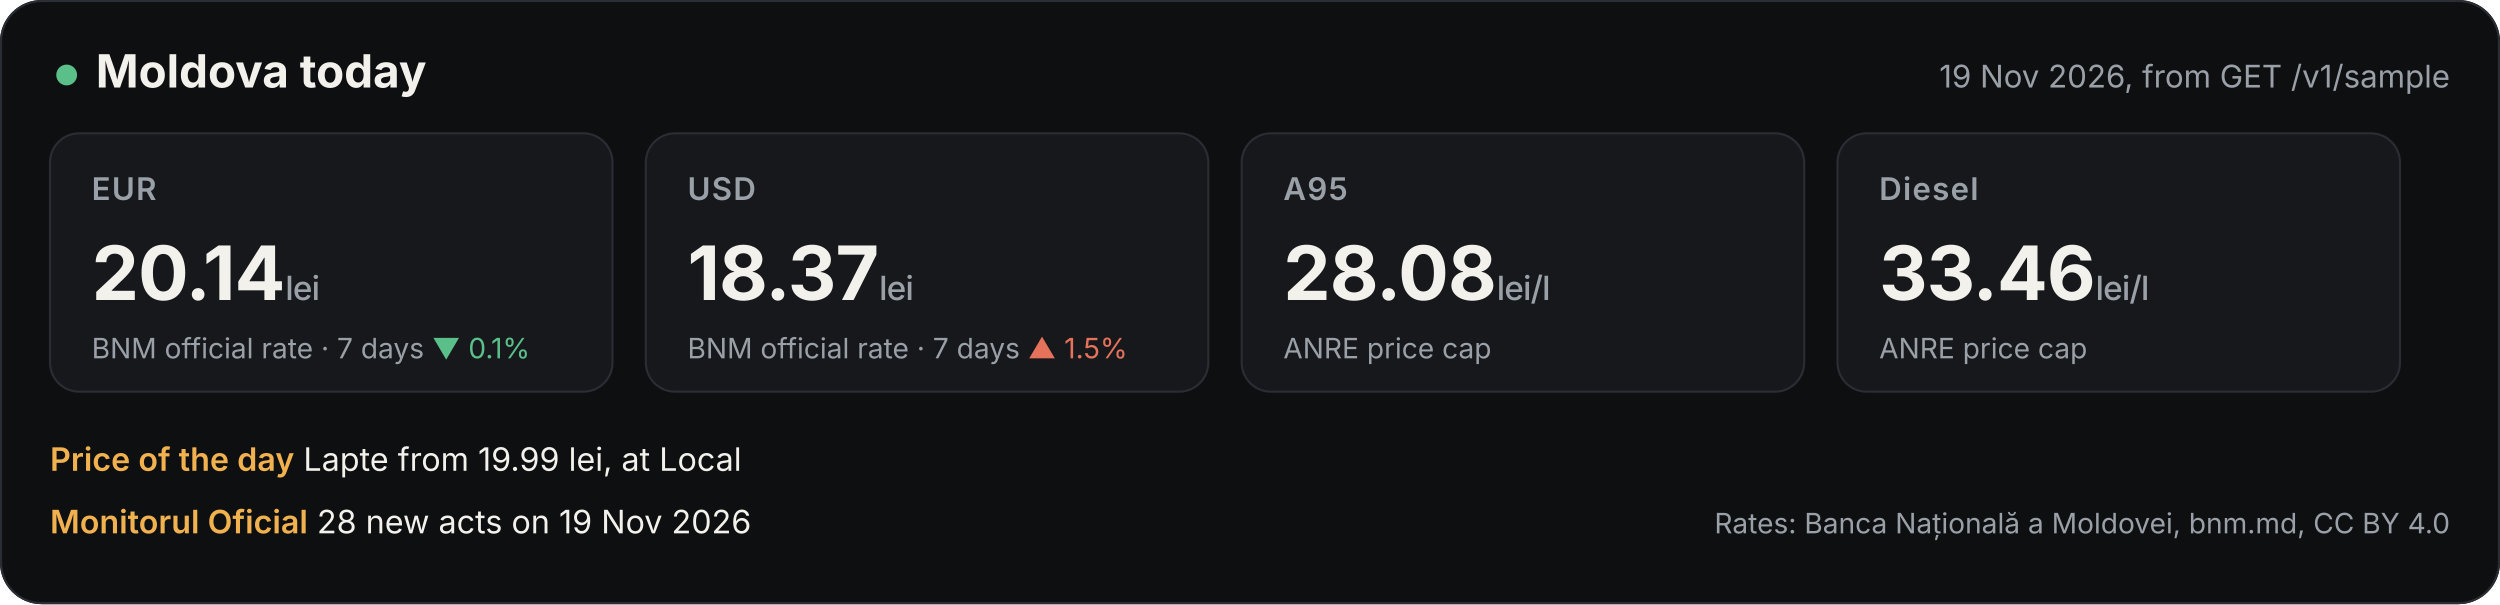
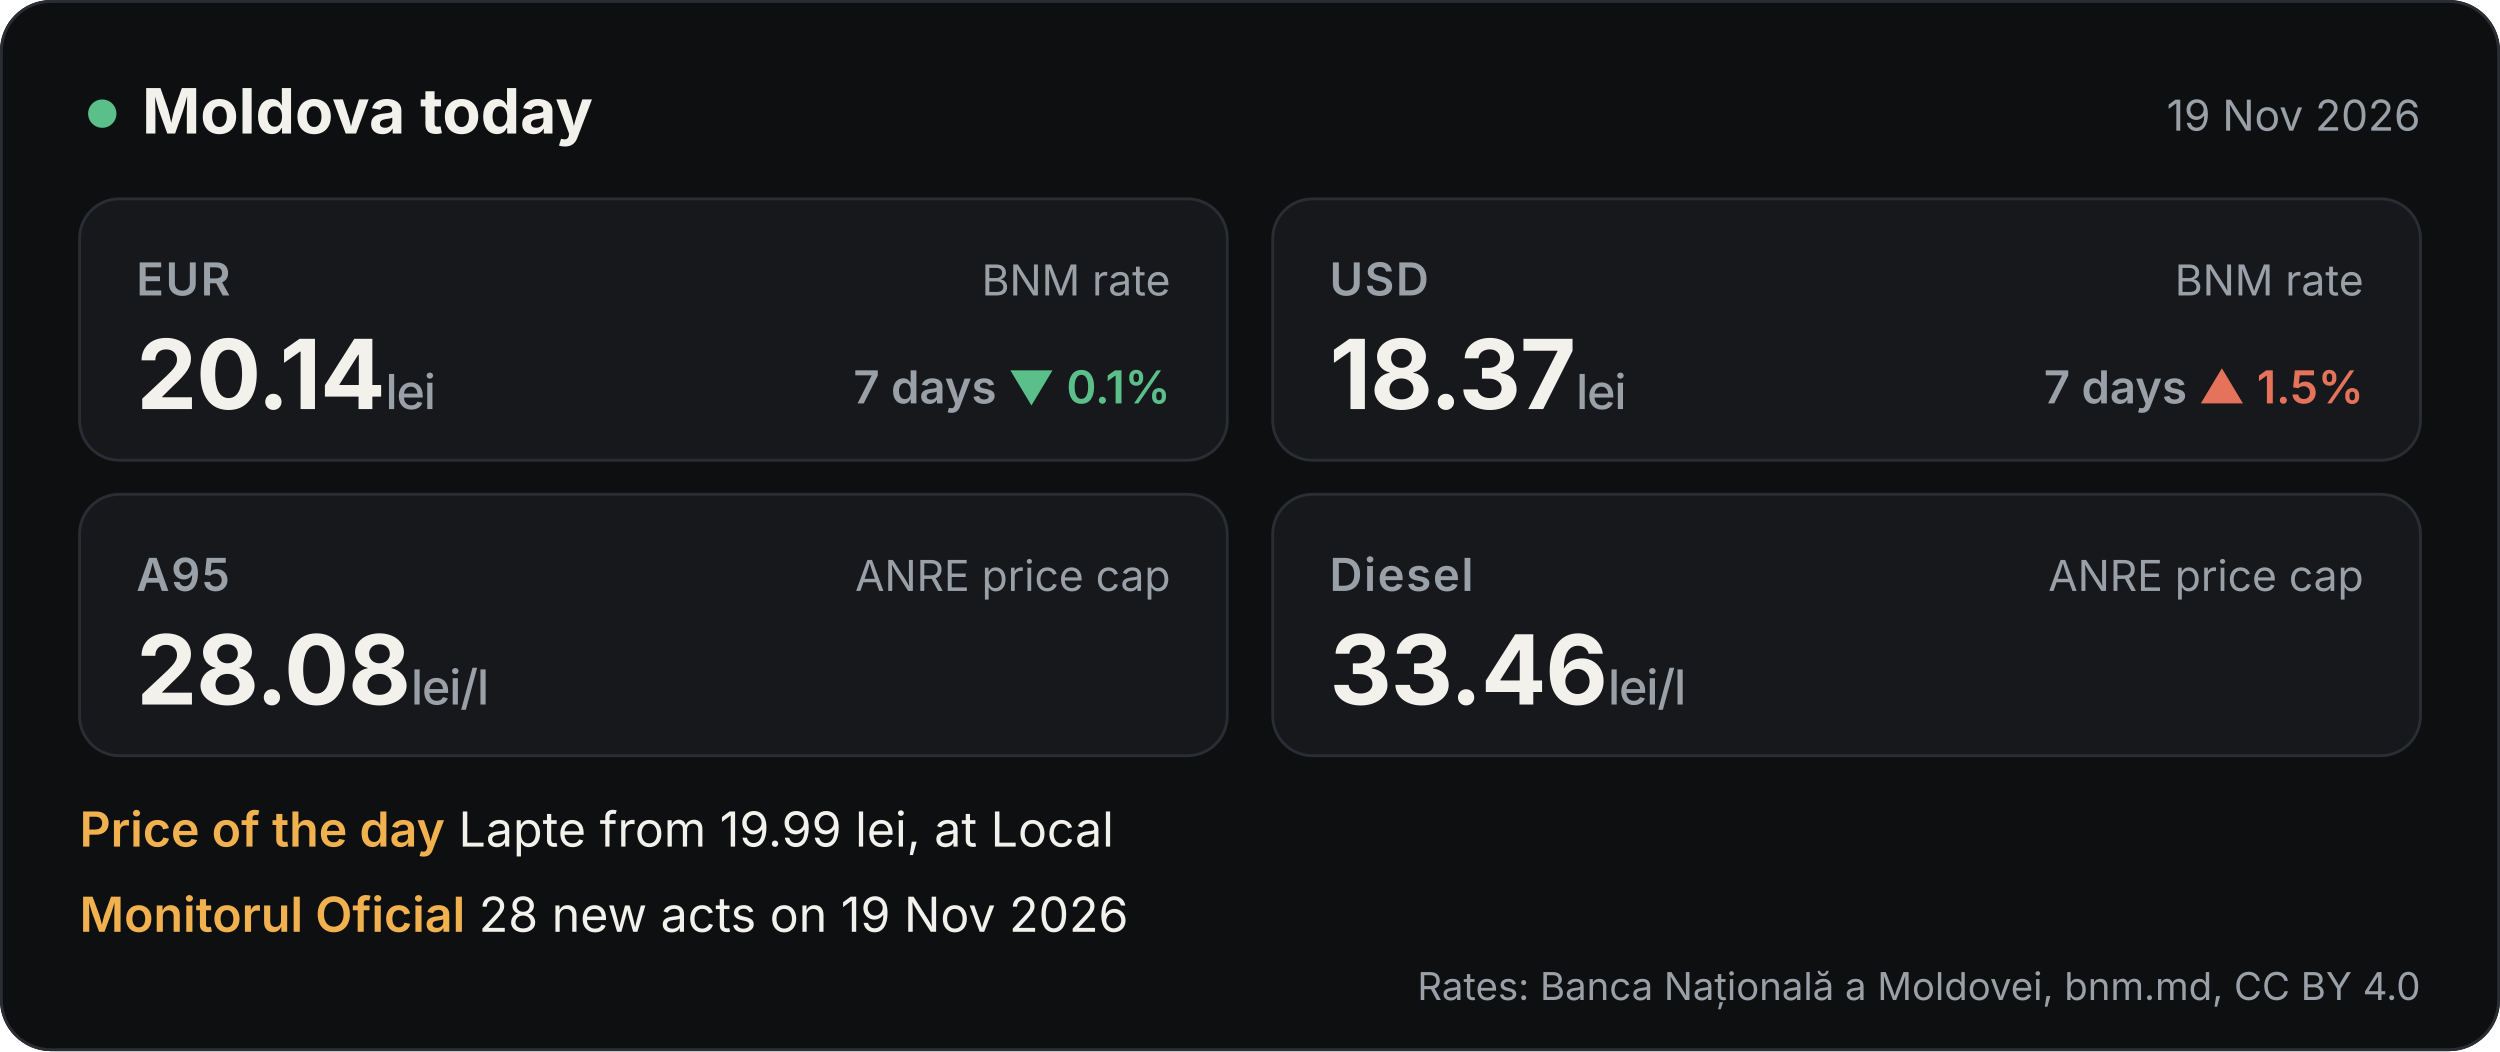
- <svg xmlns="http://www.w3.org/2000/svg" width="1200" height="290" viewBox="0 0 1200 290" role="img" aria-label="Moldova today: EUR 20.1411 lei, USD 18.3744 lei">
-   <style>.h{font:700 22px -apple-system,BlinkMacSystemFont,'Segoe UI',Inter,Helvetica,Arial,sans-serif;fill:#F3F1EC}.d{font:400 15px -apple-system,BlinkMacSystemFont,'Segoe UI',Inter,Helvetica,Arial,sans-serif;fill:#9AA0A8}.k{font:600 15px -apple-system,BlinkMacSystemFont,'Segoe UI',Inter,Helvetica,Arial,sans-serif;fill:#9AA0A8;letter-spacing:.6px}.v{font:700 36px -apple-system,BlinkMacSystemFont,'Segoe UI',Inter,Helvetica,Arial,sans-serif;fill:#F3F1EC;letter-spacing:-.4px}.u{font:500 16px -apple-system,BlinkMacSystemFont,'Segoe UI',Inter,Helvetica,Arial,sans-serif;fill:#9AA0A8}.src{font:400 13.5px -apple-system,BlinkMacSystemFont,'Segoe UI',Inter,Helvetica,Arial,sans-serif;fill:#9AA0A8}
- .row{font:400 15.5px -apple-system,BlinkMacSystemFont,'Segoe UI',Inter,Helvetica,Arial,sans-serif;fill:#F3F1EC}.row b,.acc{fill:#F0B14E;font-weight:600}.tile{animation:in .7s ease-out both}@keyframes in{from{opacity:0;transform:translateY(10px)}to{opacity:1;transform:none}}
+ <svg xmlns="http://www.w3.org/2000/svg" width="880" height="370" viewBox="0 0 880 370" role="img" aria-label="Moldova today: EUR 20.1411 lei, USD 18.3744 lei">
+   <style>.h{font:700 22px -apple-system,BlinkMacSystemFont,'Segoe UI',Inter,Helvetica,Arial,sans-serif;fill:#F3F1EC}.d{font:400 15px -apple-system,BlinkMacSystemFont,'Segoe UI',Inter,Helvetica,Arial,sans-serif;fill:#9AA0A8}.k{font:600 16px -apple-system,BlinkMacSystemFont,'Segoe UI',Inter,Helvetica,Arial,sans-serif;fill:#9AA0A8;letter-spacing:.6px}.v{font:700 34px -apple-system,BlinkMacSystemFont,'Segoe UI',Inter,Helvetica,Arial,sans-serif;fill:#F3F1EC;letter-spacing:-.4px}.u{font:500 17px -apple-system,BlinkMacSystemFont,'Segoe UI',Inter,Helvetica,Arial,sans-serif;fill:#9AA0A8}.src{font:400 15px -apple-system,BlinkMacSystemFont,'Segoe UI',Inter,Helvetica,Arial,sans-serif;fill:#9AA0A8}.chg{font:600 16px -apple-system,BlinkMacSystemFont,'Segoe UI',Inter,Helvetica,Arial,sans-serif;fill:#9AA0A8}
+ .row{font:400 17px -apple-system,BlinkMacSystemFont,'Segoe UI',Inter,Helvetica,Arial,sans-serif;fill:#F3F1EC}.acc{fill:#F0B14E;font-weight:600}.foot{font:400 13.5px -apple-system,BlinkMacSystemFont,'Segoe UI',Inter,Helvetica,Arial,sans-serif;fill:#9AA0A8}.tile{animation:in .7s ease-out both}@keyframes in{from{opacity:0;transform:translateY(10px)}to{opacity:1;transform:none}}
.live{fill:#5BBF8A;animation:blink 2s infinite}@keyframes blink{50%{opacity:.25}}@media (prefers-reduced-motion:reduce){*{animation:none!important}}</style>
-   <rect width="1200" height="290" rx="20" fill="#0E0F11" />
-   <rect x=".5" y=".5" width="1199" height="289" rx="19.5" fill="none" stroke="#2A2D33" />
-   <circle cx="32" cy="36" r="5" class="live" />
-   <text x="46" y="42" class="h">Moldova today</text>
-   <text x="1176" y="42" class="d" text-anchor="end">19 Nov 2026, from GET /v1/sample</text>
+   <rect width="880" height="370" rx="18" fill="#0E0F11" />
+   <rect x=".5" y=".5" width="879" height="369" rx="17.5" fill="none" stroke="#2A2D33" />
+   <circle cx="36" cy="40" r="5" class="live" />
+   <text x="50" y="47" class="h">Moldova today</text>
+   <text x="852" y="46" class="d" text-anchor="end">19 Nov 2026</text>
  <g class="tile" style="animation-delay:0s">
-     <rect x="24" y="64" width="270" height="124" rx="14" fill="#16181B" stroke="#2A2D33" />
-     <text x="44" y="96" class="k">EUR</text>
-     <text x="44" y="144" class="v">20.14<tspan class="u"> lei</tspan>
+     <rect x="28" y="70" width="404" height="92" rx="14" fill="#16181B" stroke="#2A2D33" />
+     <text x="48" y="104" class="k">EUR</text>
+     <text x="48" y="144" class="v">20.14<tspan class="u"> lei</tspan>
    </text>
-     <text x="44" y="172" class="src">BNM official rate · 7 days <tspan fill="#5BBF8A">▼ 0.1%</tspan>
+     <text x="412" y="104" class="src" text-anchor="end">BNM rate</text>
+     <text x="412" y="142" class="chg" text-anchor="end">7 days <tspan fill="#5BBF8A">▼ 0.1%</tspan>
    </text>
  </g>
  <g class="tile" style="animation-delay:0.12s">
-     <rect x="310" y="64" width="270" height="124" rx="14" fill="#16181B" stroke="#2A2D33" />
-     <text x="330" y="96" class="k">USD</text>
-     <text x="330" y="144" class="v">18.37<tspan class="u"> lei</tspan>
+     <rect x="448" y="70" width="404" height="92" rx="14" fill="#16181B" stroke="#2A2D33" />
+     <text x="468" y="104" class="k">USD</text>
+     <text x="468" y="144" class="v">18.37<tspan class="u"> lei</tspan>
    </text>
-     <text x="330" y="172" class="src">BNM official rate · 7 days <tspan fill="#E5735B">▲ 1.5%</tspan>
+     <text x="832" y="104" class="src" text-anchor="end">BNM rate</text>
+     <text x="832" y="142" class="chg" text-anchor="end">7 days <tspan fill="#E5735B">▲ 1.5%</tspan>
    </text>
  </g>
  <g class="tile" style="animation-delay:0.24s">
-     <rect x="596" y="64" width="270" height="124" rx="14" fill="#16181B" stroke="#2A2D33" />
-     <text x="616" y="96" class="k">A95</text>
-     <text x="616" y="144" class="v">28.08<tspan class="u"> lei/l</tspan>
+     <rect x="28" y="174" width="404" height="92" rx="14" fill="#16181B" stroke="#2A2D33" />
+     <text x="48" y="208" class="k">A95</text>
+     <text x="48" y="248" class="v">28.08<tspan class="u"> lei/l</tspan>
    </text>
-     <text x="616" y="172" class="src">ANRE price cap</text>
+     <text x="412" y="208" class="src" text-anchor="end">ANRE price cap</text>
  </g>
  <g class="tile" style="animation-delay:0.36s">
-     <rect x="882" y="64" width="270" height="124" rx="14" fill="#16181B" stroke="#2A2D33" />
-     <text x="902" y="96" class="k">Diesel</text>
-     <text x="902" y="144" class="v">33.46<tspan class="u"> lei/l</tspan>
+     <rect x="448" y="174" width="404" height="92" rx="14" fill="#16181B" stroke="#2A2D33" />
+     <text x="468" y="208" class="k">Diesel</text>
+     <text x="468" y="248" class="v">33.46<tspan class="u"> lei/l</tspan>
    </text>
-     <text x="902" y="172" class="src">ANRE price cap</text>
+     <text x="832" y="208" class="src" text-anchor="end">ANRE price cap</text>
  </g>
-   <text x="24" y="226" class="row">
-     <tspan class="acc">Price of the day</tspan>  Lapte from 19.99 lei, at Local</text>
-   <text x="24" y="256" class="row">
-     <tspan class="acc">Monitorul Oficial</tspan>  28 new acts on 19 Nov 2026</text>
-   <text x="1176" y="256" class="src" text-anchor="end">Rates: Banca Națională a Moldovei, bnm.md, CC BY 4.0</text>
+   <text x="28" y="298" class="row">
+     <tspan class="acc">Price of the day</tspan>   Lapte from 19.99 lei, at Local</text>
+   <text x="28" y="328" class="row">
+     <tspan class="acc">Monitorul Oficial</tspan>   28 new acts on 19 Nov 2026</text>
+   <text x="852" y="352" class="foot" text-anchor="end">Rates: Banca Națională a Moldovei, bnm.md, CC BY 4.0</text>
</svg>
